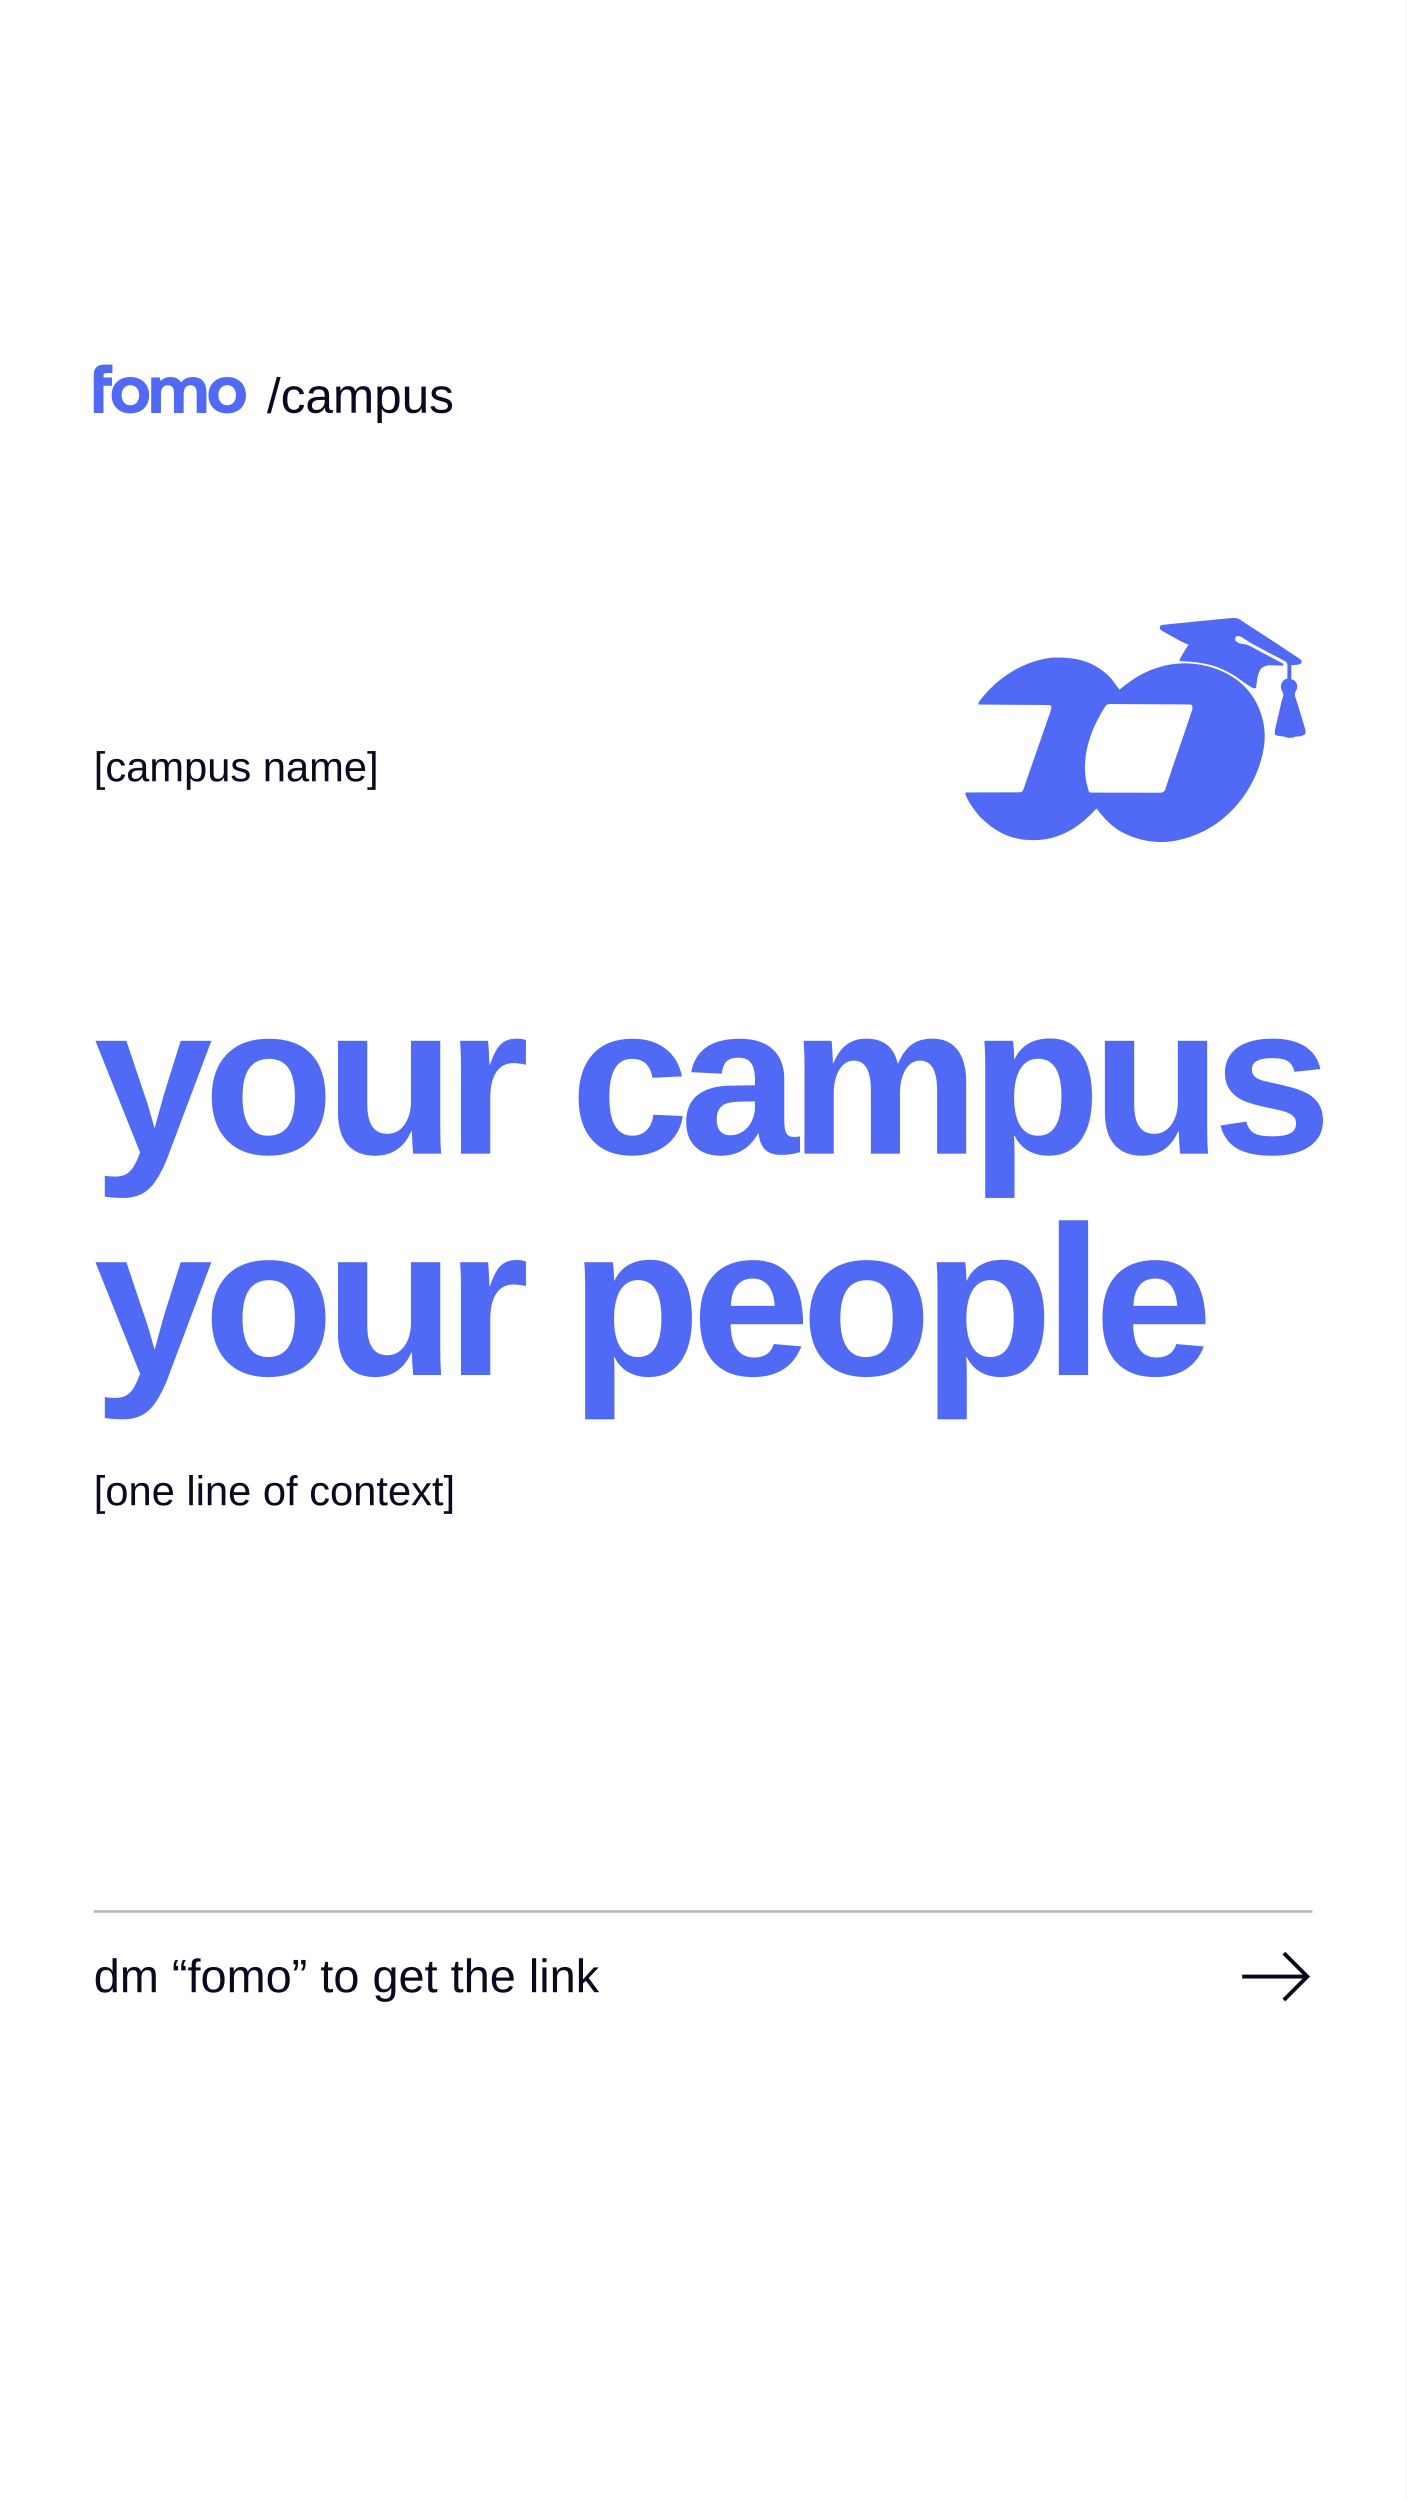
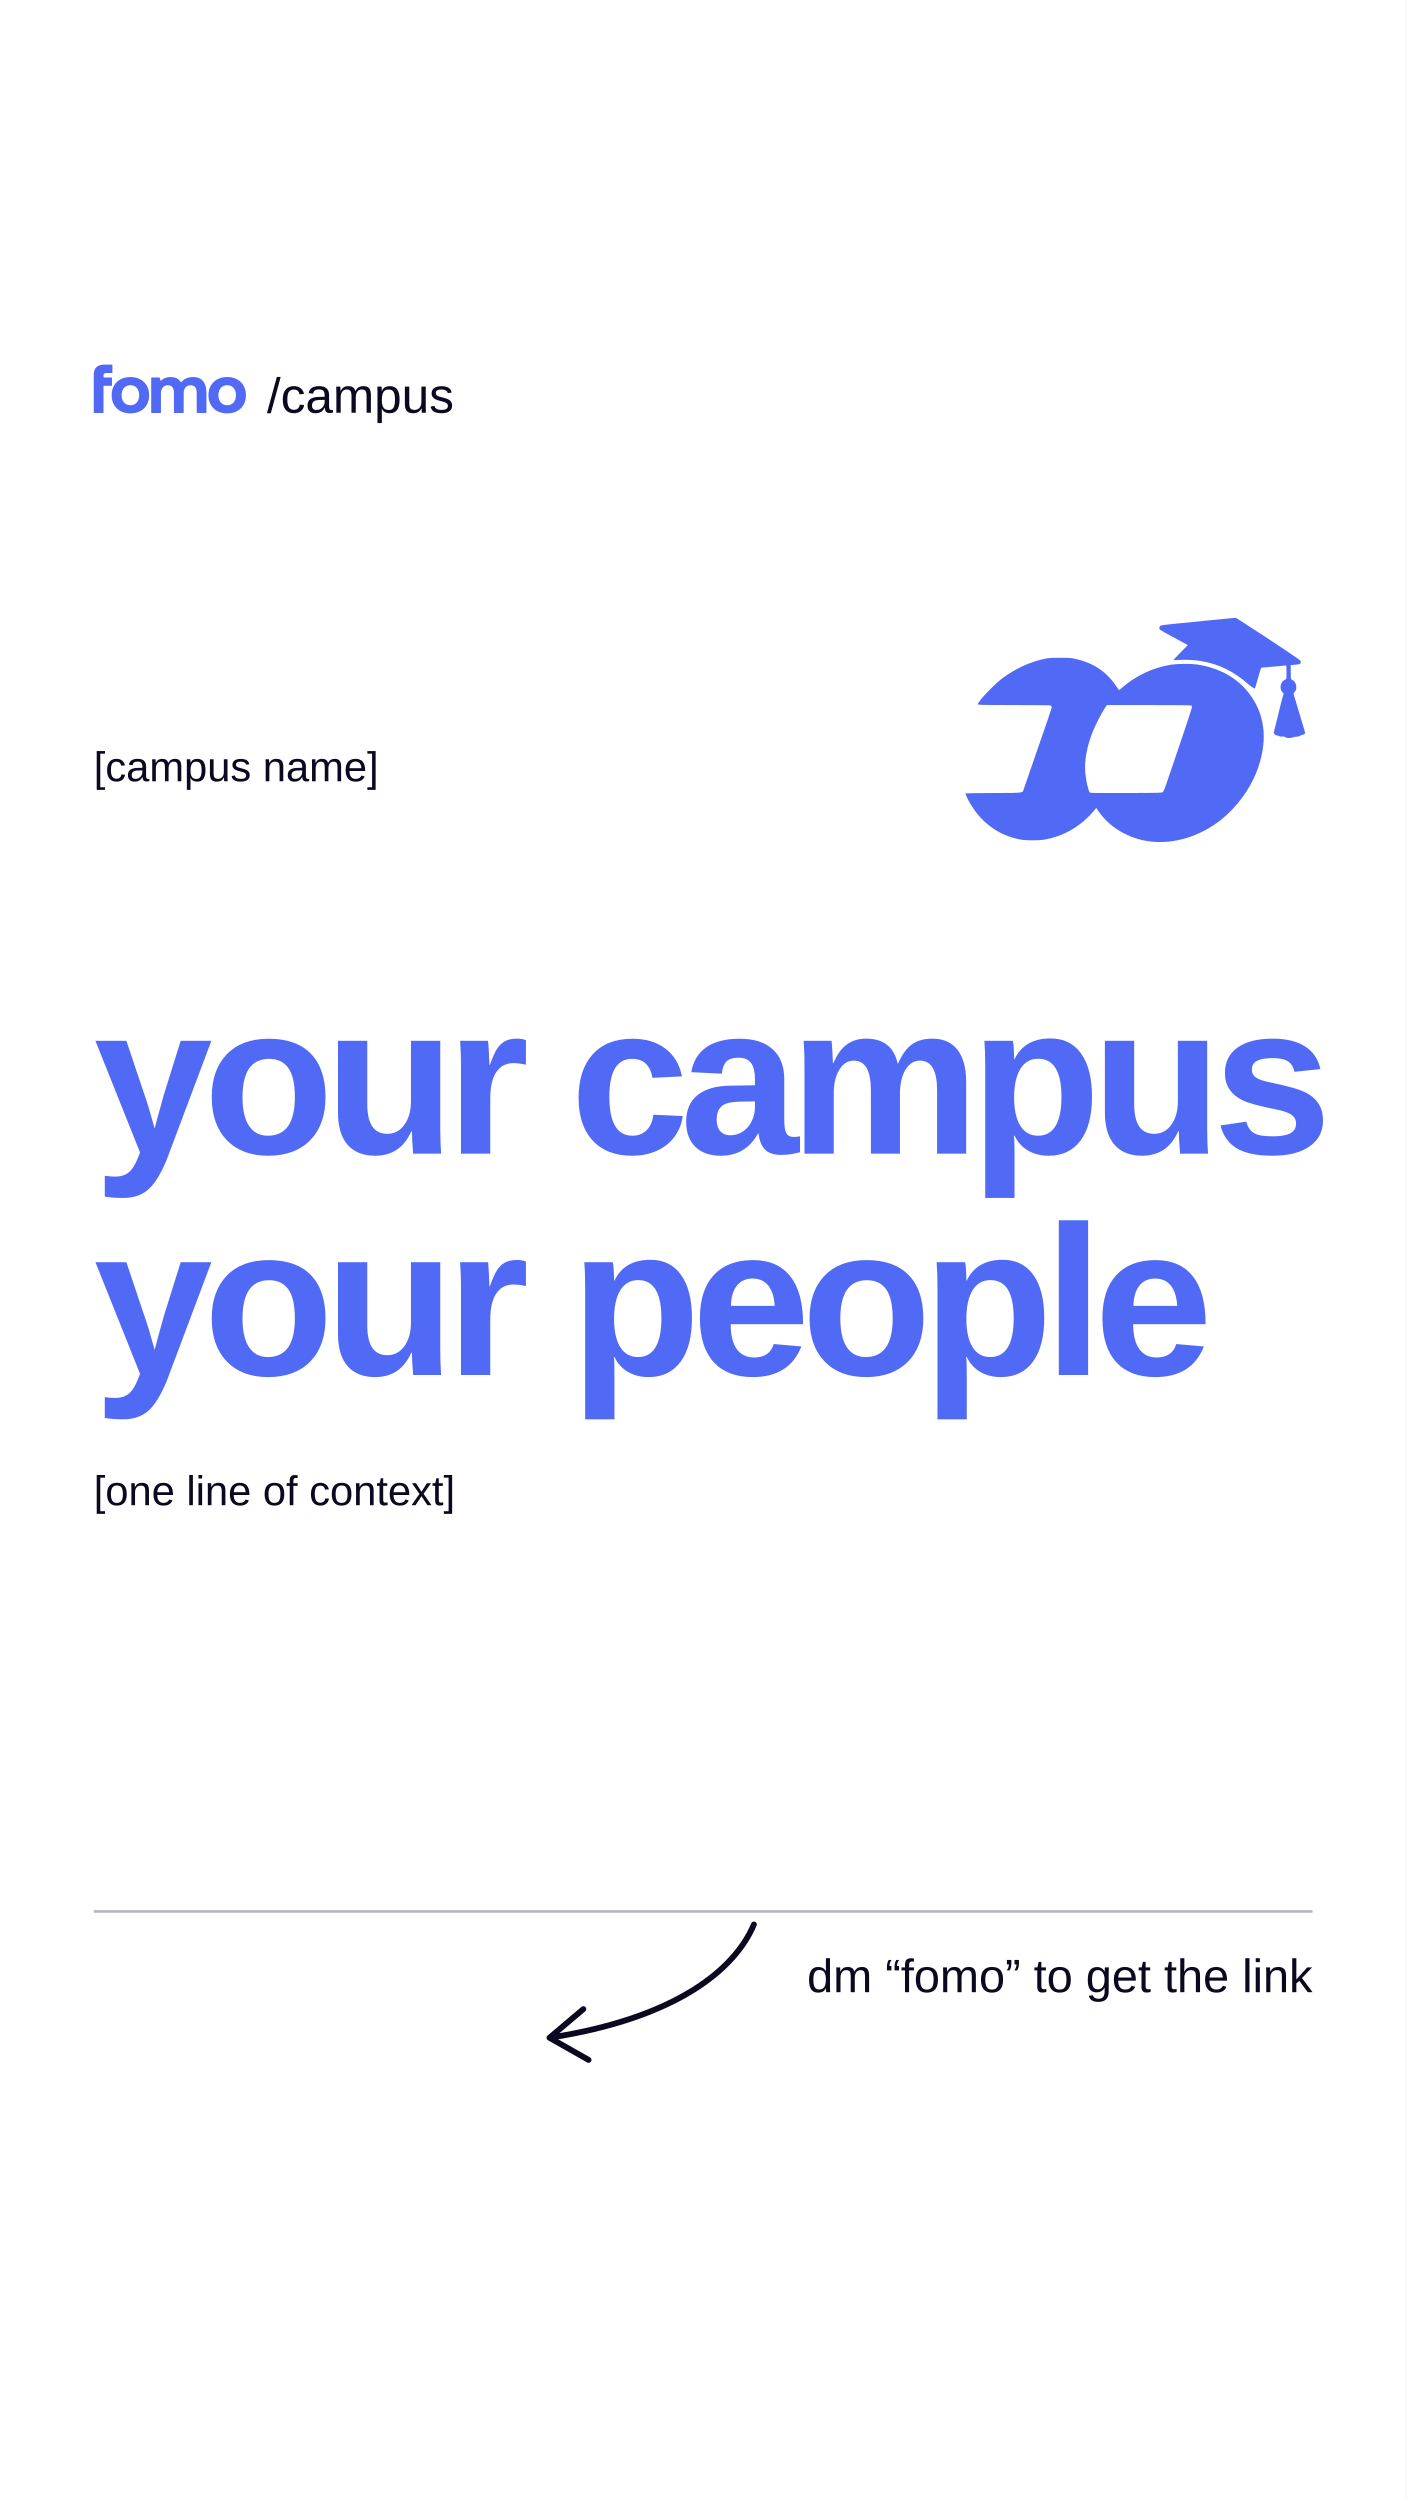
<svg xmlns="http://www.w3.org/2000/svg" xmlns:xlink="http://www.w3.org/1999/xlink" width="1080" height="1920" viewBox="0 0 1080 1920" role="img" aria-labelledby="title description">
  <defs>
    <style>text{font-family:Aeonik,Arial,sans-serif} .headline{font-size:164px;font-weight:700;letter-spacing:-7px} .label{font-size:32px;font-weight:500} .context{font-size:32px;font-weight:400}</style>
    <symbol id="fomo-campus-mark" viewBox="0 0 620 415">
-       <g fill="currentColor" fill-rule="evenodd">
-         <path d="M0 0 C0.381 0.25 0.381 0.25 2.306 1.515 C3.878 2.55 5.442 3.598 6.998 4.657 C9.732 6.515 12.509 8.298 15.292 10.079 C17.399 11.43 19.495 12.796 21.59 14.164 C24.88 16.307 28.187 18.422 31.504 20.523 C49.106 31.686 66.441 43.242 83.757 54.843 C87.17 57.13 90.585 59.413 94.013 61.676 C94.574 62.047 95.136 62.418 95.714 62.8 C97.17 63.763 98.628 64.722 100.087 65.682 C102.25 67.187 102.25 67.187 104.25 69.188 C104.125 71.688 104.125 71.688 103.25 74.188 C99.92 76.466 96.412 76.605 92.5 76.812 C91.469 76.874 91.469 76.874 86.25 77.188 C86.25 85.438 86.25 93.688 86.25 102.188 C87.57 102.517 88.89 102.847 90.25 103.188 C93.186 105.388 95.078 107.671 96.25 111.188 C96.961 116.546 96.293 120.019 93.027 124.352 C90.708 129.829 95.015 138.1 96.688 143.375 C99.934 153.769 103.084 164.192 106.126 174.648 C106.582 176.211 107.043 177.773 107.508 179.334 C108.163 181.539 108.804 183.747 109.441 185.957 C109.64 186.614 109.838 187.272 110.043 187.949 C111.102 191.689 111.539 194.473 110.25 198.188 C104.979 201.712 99.412 202.434 93.25 202.188 C92.944 202.349 92.944 202.349 91.395 203.164 C88.732 204.435 86.752 204.454 83.812 204.438 C82.886 204.443 81.959 204.448 81.004 204.453 C78.072 204.17 75.954 203.315 73.25 202.188 C71.039 201.879 71.039 201.879 68.875 201.75 C59.926 200.789 59.926 200.789 57.25 198.188 C56.676 190.935 59.254 183.051 60.902 176.047 C61.166 174.91 61.428 173.773 61.691 172.635 C62.238 170.271 62.788 167.908 63.343 165.546 C64.049 162.533 64.748 159.518 65.444 156.502 C66.114 153.6 66.79 150.698 67.465 147.797 C67.589 147.259 67.589 147.259 68.219 144.539 C70.17 136.237 70.17 136.237 71.436 132.618 C72.439 129.624 72.221 128.175 71.25 125.188 C70.734 124.259 70.219 123.331 69.688 122.375 C67.648 117.853 67.231 113.939 68.977 109.227 C71.014 105.3 73.119 103.036 77.25 101.188 C77.91 101.188 78.57 101.188 79.25 101.188 C79.33 97.308 79.35 93.434 79.317 89.554 C79.314 88.237 79.327 86.92 79.356 85.603 C79.581 74.805 79.581 74.805 76.586 71.166 C74.22 69.539 71.868 68.365 69.25 67.188 C67.39 66.189 65.532 65.186 63.676 64.18 C62.166 63.406 60.657 62.632 59.143 61.865 C56.393 60.469 53.652 59.054 50.91 57.641 C50.353 57.354 49.796 57.067 49.223 56.772 C41.778 52.927 34.443 48.882 27.102 44.844 C24.172 43.233 21.236 41.643 18.273 40.094 C12.833 37.246 7.855 34.277 3.02 30.48 C-0.601 27.835 -4.037 26.039 -8.625 26.438 C-10.75 27.188 -10.75 27.188 -11.75 28.188 C-12.125 31 -12.125 31 -11.75 34.188 C-7.513 38.673 -2.735 40.104 3.273 40.398 C9.259 41.042 13.924 43.743 19.125 46.625 C20.657 47.45 22.189 48.275 23.722 49.099 C25.262 49.929 26.798 50.767 28.334 51.605 C31.714 53.44 35.119 55.223 38.531 56.998 C41.6 58.598 44.657 60.22 47.714 61.844 C50.058 63.086 52.407 64.318 54.756 65.549 C57.322 66.898 59.879 68.263 62.438 69.625 C62.925 69.879 62.925 69.879 65.395 71.166 C66.289 71.646 67.184 72.126 68.105 72.621 C68.906 73.044 69.707 73.468 70.532 73.904 C71.099 74.328 71.666 74.751 72.25 75.188 C72.25 76.177 72.25 77.168 72.25 78.188 C71.151 78.125 70.052 78.063 68.92 77.999 C43.085 76.883 43.085 76.883 34.25 82.188 C27.439 89.664 26.212 102.172 25.144 111.841 C24.906 113.925 24.906 113.925 24.25 117.188 C21.25 118.188 21.25 118.188 18.527 116.992 C17.406 116.363 16.294 115.718 15.188 115.062 C14.58 114.71 13.972 114.357 13.346 113.994 C8.089 110.861 3.173 107.315 -1.75 103.688 C-9.148 98.237 -16.625 93.466 -24.75 89.188 C-25.316 88.881 -25.883 88.575 -26.466 88.259 C-52.526 74.198 -80.598 71.188 -109.75 70.188 C-108.162 64.183 -104.98 59.26 -101.75 54 C-101.203 53.098 -100.657 52.197 -100.094 51.268 C-95.861 44.3 -95.861 44.3 -93.75 41.188 C-94.612 40.923 -95.473 40.659 -96.361 40.387 C-99.744 39.256 -102.842 37.695 -105.969 35.992 C-106.545 35.683 -107.121 35.375 -107.714 35.056 C-109.562 34.063 -111.406 33.063 -113.25 32.062 C-114.516 31.379 -115.782 30.696 -117.048 30.013 C-123.518 26.517 -129.979 23.004 -136.375 19.375 C-136.646 19.222 -136.646 19.222 -138.018 18.447 C-140.228 17.172 -141.932 16.005 -143.75 14.188 C-144 11.688 -144 11.688 -143.75 9.188 C-141.368 6.806 -140.56 6.841 -137.29 6.505 C-136.35 6.404 -135.41 6.303 -134.442 6.199 C-133.924 6.148 -133.924 6.148 -131.301 5.891 C-130.209 5.776 -129.117 5.662 -127.991 5.545 C-124.98 5.23 -121.968 4.927 -118.955 4.627 C-116.426 4.374 -113.899 4.115 -111.371 3.855 C-103.213 3.02 -95.052 2.208 -86.891 1.4 C-84.737 1.186 -82.584 0.972 -80.43 0.757 C-71.143 -0.17 -61.855 -1.084 -52.566 -1.986 C-50.513 -2.186 -48.46 -2.388 -46.408 -2.591 C-43.148 -2.912 -39.887 -3.226 -36.627 -3.536 C-34.875 -3.703 -33.123 -3.877 -31.372 -4.051 C-8.751 -6.169 -8.751 -6.169 0 0 Z " fill="currentColor" transform="translate(496.75,16.8125)" id="graduation-cap" />
-         <path d="M0 0 C0.334 -0.005 0.334 -0.005 2.026 -0.03 C35.306 -0.419 64.488 6.477 89.801 29.238 C90.184 29.581 90.184 29.581 92.125 31.312 C98.284 37.128 102.994 43.789 107.761 50.741 C109.059 52.61 110.417 54.431 111.801 56.238 C112.456 55.693 113.11 55.148 113.785 54.586 C135.692 36.436 158.906 22.309 186.801 15.238 C187.536 15.044 188.272 14.849 189.029 14.648 C222.008 6.26 258.766 9.745 289.801 23.238 C290.489 23.536 291.178 23.833 291.887 24.14 C315.49 34.578 335.991 51.705 348.801 74.238 C349.161 74.872 349.521 75.506 349.893 76.159 C365.526 104.281 369.958 135.83 362.801 167.238 C362.629 167.999 362.458 168.76 362.281 169.544 C350.348 221.049 318.521 267.61 273.594 295.941 C254.204 307.791 234.057 315.773 211.801 320.238 C211.502 320.298 211.502 320.298 209.992 320.602 C174.894 327.278 137.487 319.563 107.488 300.426 C93.103 290.303 82.155 278.326 71.801 264.238 C68.857 267.165 65.943 270.117 63.051 273.094 C43.793 292.806 22.475 307.371 -4.262 314.988 C-4.609 315.088 -4.609 315.088 -6.369 315.591 C-17.371 318.551 -28.393 319.631 -39.762 319.613 C-40.365 319.613 -40.969 319.612 -41.591 319.612 C-72.15 319.486 -100.351 308.257 -122.715 287.512 C-124.06 286.281 -125.416 285.061 -126.829 283.909 C-131.425 280.147 -135.019 276.047 -138.574 271.301 C-138.854 270.931 -138.854 270.931 -140.267 269.058 C-147.312 259.582 -155.16 248.829 -158.199 237.238 C-157.199 236.238 -157.199 236.238 -155.554 236.114 C-155.195 236.114 -155.195 236.114 -153.379 236.114 C-152.557 236.111 -151.735 236.109 -150.889 236.106 C-149.981 236.108 -149.073 236.11 -148.137 236.112 C-147.662 236.111 -147.662 236.111 -145.255 236.107 C-143.182 236.103 -141.109 236.101 -139.036 236.1 C-134.637 236.097 -130.239 236.075 -125.84 236.055 C-117.64 236.017 -109.441 235.985 -101.241 235.988 C-95.547 235.99 -89.853 235.965 -84.159 235.926 C-81.984 235.915 -79.81 235.914 -77.635 235.922 C-74.596 235.931 -71.559 235.91 -68.52 235.882 C-67.616 235.892 -66.712 235.902 -65.781 235.913 C-63.48 235.874 -61.431 235.795 -59.199 235.238 C-57.222 232.975 -57.222 232.975 -56.199 230.238 C-56.049 229.877 -56.049 229.877 -55.287 228.046 C-55.034 227.307 -54.781 226.568 -54.52 225.807 C-54.225 224.954 -53.929 224.101 -53.625 223.222 C-53.313 222.303 -53.001 221.384 -52.68 220.438 C-52.345 219.467 -52.01 218.496 -51.665 217.495 C-50.567 214.307 -49.477 211.116 -48.387 207.926 C-47.618 205.689 -46.848 203.452 -46.078 201.216 C-45.688 200.085 -45.299 198.955 -44.91 197.824 C-44.717 197.263 -44.523 196.703 -44.324 196.125 C-43.737 194.417 -43.149 192.708 -42.562 191 C-39.445 181.928 -36.273 172.877 -33.085 163.829 C-30.438 156.305 -27.818 148.772 -25.199 141.238 C-25.01 140.693 -25.01 140.693 -24.05 137.935 C-21.733 131.275 -19.426 124.611 -17.137 117.941 C-16.101 114.925 -15.062 111.911 -14.015 108.9 C-12.847 105.543 -11.696 102.18 -10.547 98.816 C-10.192 97.805 -9.838 96.793 -9.473 95.751 C-9.315 95.284 -9.315 95.284 -8.516 92.923 C-8.236 92.111 -7.956 91.299 -7.668 90.462 C-7.144 87.979 -7.261 86.586 -8.199 84.238 C-10.694 82.991 -12.393 83.1 -15.185 83.08 C-16.24 83.07 -17.294 83.06 -18.381 83.05 C-19.554 83.044 -20.727 83.039 -21.901 83.033 C-23.133 83.023 -24.364 83.013 -25.596 83.003 C-28.945 82.976 -32.294 82.955 -35.643 82.935 C-39.141 82.913 -42.639 82.886 -46.137 82.859 C-52.764 82.809 -59.39 82.764 -66.016 82.721 C-73.559 82.672 -81.102 82.617 -88.645 82.561 C-104.163 82.447 -119.681 82.341 -135.199 82.238 C-135.199 78.256 -133.316 76.355 -130.949 73.363 C-130.725 73.077 -130.725 73.077 -129.591 71.629 C-99.67 33.987 -57.047 7.132 -9.063 0.45 C-6.043 0.107 -3.037 0.037 0 0 Z M85.796 87.473 C85.467 88.055 85.139 88.638 84.801 89.238 C84.204 90.127 83.608 91.016 82.993 91.931 C81.328 94.816 79.668 97.702 78.051 100.613 C77.748 101.154 77.446 101.696 77.135 102.253 C56.446 139.508 44.401 184.136 55.855 226.273 C58.318 234.756 58.318 234.756 59.801 236.238 C61.436 236.341 63.077 236.373 64.716 236.379 C65.248 236.382 65.248 236.382 67.94 236.396 C69.13 236.397 70.319 236.398 71.509 236.399 C72.754 236.404 73.999 236.409 75.244 236.414 C78.634 236.428 82.025 236.434 85.415 236.438 C87.533 236.441 89.65 236.446 91.767 236.45 C98.388 236.464 105.009 236.473 111.629 236.477 C119.278 236.482 126.927 236.499 134.576 236.528 C140.483 236.55 146.39 236.56 152.298 236.561 C155.828 236.562 159.358 236.568 162.889 236.586 C166.21 236.602 169.532 236.605 172.854 236.596 C174.073 236.595 175.292 236.599 176.511 236.609 C178.175 236.622 179.84 236.614 181.505 236.606 C181.971 236.607 181.971 236.607 184.328 236.61 C187.274 236.167 188.63 235.243 190.801 233.238 C191.826 231.269 191.826 231.269 192.577 228.99 C192.87 228.127 193.162 227.263 193.463 226.373 C193.766 225.431 194.07 224.49 194.383 223.52 C194.714 222.531 195.045 221.542 195.385 220.524 C196.286 217.828 197.174 215.128 198.058 212.427 C198.991 209.588 199.939 206.754 200.887 203.919 C201.273 202.767 201.658 201.614 202.044 200.462 C202.235 199.888 202.427 199.315 202.624 198.725 C203.21 196.972 203.793 195.219 204.377 193.465 C207.713 183.444 211.177 173.469 214.683 163.506 C220.927 145.762 227.018 127.969 232.861 110.088 C233.957 106.744 235.087 103.418 236.28 100.107 C236.399 99.771 236.399 99.771 237.001 98.067 C237.451 96.798 237.911 95.532 238.385 94.271 C239.795 90.248 239.98 87.345 238.801 83.238 C236.124 81.9 234.056 82.094 231.058 82.071 C230.464 82.065 229.871 82.059 229.259 82.053 C227.261 82.035 225.264 82.024 223.267 82.014 C221.838 82.002 220.409 81.991 218.98 81.979 C214.279 81.943 209.579 81.917 204.879 81.895 C204.079 81.891 203.28 81.887 202.456 81.883 C194.917 81.846 187.378 81.815 179.839 81.793 C170.194 81.766 160.549 81.715 150.904 81.633 C144.124 81.577 137.344 81.548 130.563 81.539 C126.512 81.533 122.463 81.515 118.413 81.468 C114.601 81.424 110.79 81.413 106.977 81.428 C105.58 81.428 104.183 81.416 102.786 81.39 C90.014 81.172 90.014 81.172 85.796 87.473 Z " fill="currentColor" transform="translate(170.1992,80.76172)" id="fomo-eyes" />
+       <g fill="currentColor" fill-rule="evenodd" transform="translate(-240.190 -291.993) scale(0.815589)">
+         <path d="M704.000,851.489 C659.298,845.350 618.849,821.276 595.279,786.779 L590.531,779.831 L586.540,784.665 C558.138,819.063 520.232,841.118 477.500,848.109 C467.438,849.755 440.897,849.775 431.000,848.144 C390.066,841.399 356.287,820.720 330.727,786.759 C320.650,773.369 307.823,749.353 310.282,748.480 C310.952,748.242 338.147,747.924 370.715,747.774 C437.969,747.463 431.842,748.359 435.217,738.339 C436.299,735.128 440.265,723.725 444.030,713.000 C452.124,689.943 474.687,624.651 486.579,589.869 C491.210,576.322 495.000,564.542 495.000,563.691 C495.000,562.839 494.293,561.436 493.429,560.571 C492.027,559.170 483.541,559.000 415.051,559.000 C348.565,559.000 338.080,558.802 337.020,557.524 C336.010,556.307 336.975,554.517 342.549,547.274 C351.040,536.242 375.944,511.356 386.500,503.355 C415.124,481.659 446.747,466.787 479.000,459.852 C488.127,457.890 492.509,457.588 512.500,457.547 C533.032,457.505 536.614,457.749 545.881,459.824 C584.401,468.449 613.143,487.752 633.619,518.750 C636.617,523.288 639.264,527.000 639.501,527.000 C639.739,527.000 642.144,525.037 644.846,522.637 C674.311,496.467 711.276,478.895 750.500,472.411 C763.328,470.290 794.041,469.982 806.500,471.849 C856.836,479.392 895.899,501.942 921.968,538.507 C954.832,584.602 958.909,641.335 933.881,704.280 C919.198,741.207 891.383,778.611 859.500,804.302 C813.865,841.075 756.010,858.632 704.000,851.489 Z M733.852,745.500 C734.901,744.400 737.568,738.100 739.778,731.500 C741.988,724.900 748.839,704.875 755.003,687.000 C774.125,631.539 796.000,565.624 796.000,563.462 C796.000,562.328 795.460,560.860 794.800,560.200 C793.884,559.284 772.221,559.000 703.396,559.000 L613.193,559.000 L607.900,567.250 C600.996,578.011 590.163,598.929 584.528,612.379 C570.986,644.701 564.625,678.053 567.010,704.228 C568.643,722.141 573.768,744.378 576.815,746.768 C578.095,747.772 594.392,747.980 655.188,747.768 C730.463,747.505 731.982,747.461 733.852,745.500 Z M998.299,628.894 C996.539,628.385 994.824,627.524 994.489,626.982 C994.146,626.428 992.190,626.266 990.022,626.612 C987.410,627.030 985.121,626.708 982.929,625.615 C981.149,624.727 978.923,624.000 977.981,624.000 C975.197,624.000 970.787,619.991 971.523,618.130 C971.877,617.233 975.979,600.548 980.638,581.052 C985.297,561.556 989.956,543.106 990.991,540.052 L992.872,534.500 L990.500,532.000 C982.248,523.304 985.952,507.770 997.250,503.694 C998.807,503.132 999.000,501.464 999.000,488.531 C999.000,480.539 998.672,474.000 998.272,474.000 C995.946,474.000 949.957,478.091 947.317,478.533 C943.666,479.144 944.526,477.033 936.947,504.000 C934.088,514.175 931.444,522.838 931.072,523.252 C930.186,524.238 922.689,519.440 916.433,513.885 C885.904,486.771 853.740,470.988 815.991,464.599 C802.027,462.235 782.154,461.195 768.545,462.114 C761.969,462.559 756.404,462.737 756.178,462.511 C755.952,462.285 762.816,454.929 771.432,446.164 L787.096,430.229 L769.798,420.922 C739.352,404.542 727.553,397.893 726.782,396.682 C725.220,394.225 725.982,390.057 728.250,388.655 C729.634,387.800 738.967,386.442 752.500,385.127 C764.600,383.951 796.325,380.774 823.000,378.067 C849.675,375.360 875.775,372.844 881.000,372.477 L890.500,371.808 L909.000,383.723 C968.284,421.904 1027.749,461.663 1028.963,463.931 C1030.330,466.486 1029.516,469.662 1027.182,470.880 C1026.257,471.362 1021.562,472.077 1016.750,472.468 L1008.000,473.180 L1008.000,488.590 C1008.000,499.093 1008.349,504.000 1009.096,504.000 C1011.343,504.000 1016.111,508.296 1018.023,512.044 C1020.213,516.339 1020.635,523.898 1018.875,527.316 C1018.256,528.517 1016.830,530.510 1015.706,531.745 C1013.883,533.746 1013.790,534.397 1014.850,537.745 C1015.504,539.810 1021.252,559.030 1027.624,580.456 L1039.210,619.412 L1036.994,621.206 C1035.775,622.193 1033.954,623.000 1032.946,623.000 C1031.939,623.000 1029.564,623.915 1027.670,625.032 C1025.599,626.254 1022.684,627.005 1020.362,626.915 C1018.238,626.833 1014.700,627.473 1012.500,628.339 C1008.042,630.092 1003.110,630.285 998.299,628.894 Z" />
      </g>
    </symbol>
    <symbol id="fomo-wordmark" viewBox="0 0 352 113" fill="none">
      <path d="M0.003 23.325C0.003 8.468 7.991 0 24.923 0H42.105C42.675 0 43.134 0.46 43.134 1.029V18.462C43.134 19.031 42.675 19.49 42.105 19.49H28.757C24.443 19.49 22.526 21.408 22.526 25.561V28.685C22.526 29.255 22.985 29.714 23.555 29.714H41.076C41.646 29.714 42.105 30.174 42.105 30.743V48.014C42.105 48.584 41.646 49.043 41.076 49.043H23.555C22.985 49.043 22.526 49.503 22.526 50.072V110.797C22.526 111.366 22.066 111.826 21.497 111.826H1.029C0.46 111.826 0 111.366 0 110.797V23.325H0.003Z" fill="currentColor" />
      <path d="M41.381 70.769C41.381 45.528 58.636 28.757 84.673 28.757C110.711 28.757 127.965 45.531 127.965 70.769C127.965 96.008 110.711 112.782 84.673 112.782C58.636 112.782 41.381 96.008 41.381 70.769ZM104.959 70.769C104.959 57.192 97.291 47.606 84.67 47.606C72.049 47.606 64.384 57.192 64.384 70.769C64.384 84.347 72.052 93.933 84.67 93.933C97.287 93.933 104.959 84.347 104.959 70.769Z" fill="currentColor" />
      <path d="M260.369 65.978V110.796C260.369 111.366 259.909 111.825 259.34 111.825H238.872C238.302 111.825 237.843 111.366 237.843 110.796V65.817C237.843 53.995 233.371 47.767 223.785 47.767C214.199 47.767 207.491 54.794 207.81 67.415V110.796C207.81 111.366 207.35 111.825 206.781 111.825H186.313C185.744 111.825 185.284 111.366 185.284 110.796V65.817C185.284 53.995 180.812 47.767 171.065 47.767C161.318 47.767 155.251 55.117 155.251 66.616V110.796C155.251 111.366 154.792 111.825 154.222 111.825H133.754C133.185 111.825 132.725 111.366 132.725 110.796V30.746C132.725 30.177 133.185 29.717 133.754 29.717H151.571C152.044 29.717 152.456 30.039 152.569 30.495L154.088 36.58C154.246 37.211 155.028 37.447 155.501 37.002C160.183 32.615 166.476 28.757 177.451 28.757C186.961 28.757 195.882 31.703 201.246 40.284C201.565 40.791 202.281 40.836 202.652 40.362C208.307 33.136 217.317 28.757 229.687 28.757C245.662 28.757 260.358 37.063 260.358 65.978H260.369Z" fill="currentColor" />
      <path d="M265.029 70.769C265.029 45.528 282.284 28.757 308.321 28.757C334.359 28.757 351.613 45.531 351.613 70.769C351.613 96.008 334.359 112.782 308.321 112.782C282.284 112.782 265.029 96.008 265.029 70.769ZM328.607 70.769C328.607 57.192 320.939 47.606 308.318 47.606C295.697 47.606 288.032 57.192 288.032 70.769C288.032 84.347 295.7 93.933 308.318 93.933C320.935 93.933 328.607 84.347 328.607 70.769Z" fill="currentColor" />
    </symbol>
  </defs>
  <g id="background">
    <rect width="1080" height="1920" fill="#FFFFFF" />
  </g>
  <g id="brand" color="#516AF6">
    <use href="#fomo-wordmark" xlink:href="#fomo-wordmark" x="72" y="280" width="117" height="37.560" />
    <text x="205" y="317" fill="#0B091F" font-size="38" font-weight="500">/campus</text>
    <use href="#fomo-campus-mark" xlink:href="#fomo-campus-mark" x="736" y="458" width="272" height="205.227" />
  </g>
  <g id="editable-message">
    <text x="72" y="600" class="label" fill="#0B091F">[campus name]</text>
    <text x="72" y="886" class="headline" fill="#516AF6">your campus</text>
    <text x="72" y="1056" class="headline" fill="#516AF6">your people</text>
    <text x="72" y="1156" class="context" fill="#0B091F">[one line of context]</text>
  </g>
  <g id="editable-call-to-action">
    <path d="M72 1468 H1008" stroke="#0B091F" stroke-opacity=".3" stroke-width="2" />
-     <text x="72" y="1530" fill="#0B091F" font-size="36" font-weight="500">dm “fomo” to get the link</text>
-     <path d="M954 1518 H1004 M986 1500 L1004 1518 L986 1536" fill="none" stroke="#0B091F" stroke-width="3" />
+     <text x="1008" y="1530" fill="#0B091F" font-size="36" font-weight="500" text-anchor="end">dm “fomo” to get the link</text>
+     <path id="cta-arrow" d="M157 0C142.5 34.5 97.5 72 0 87M26 65L0 87L30 104" transform="translate(422 1478)" fill="none" stroke="#0B091F" stroke-width="4.5" stroke-linecap="round" stroke-linejoin="round" />
  </g>
</svg>
